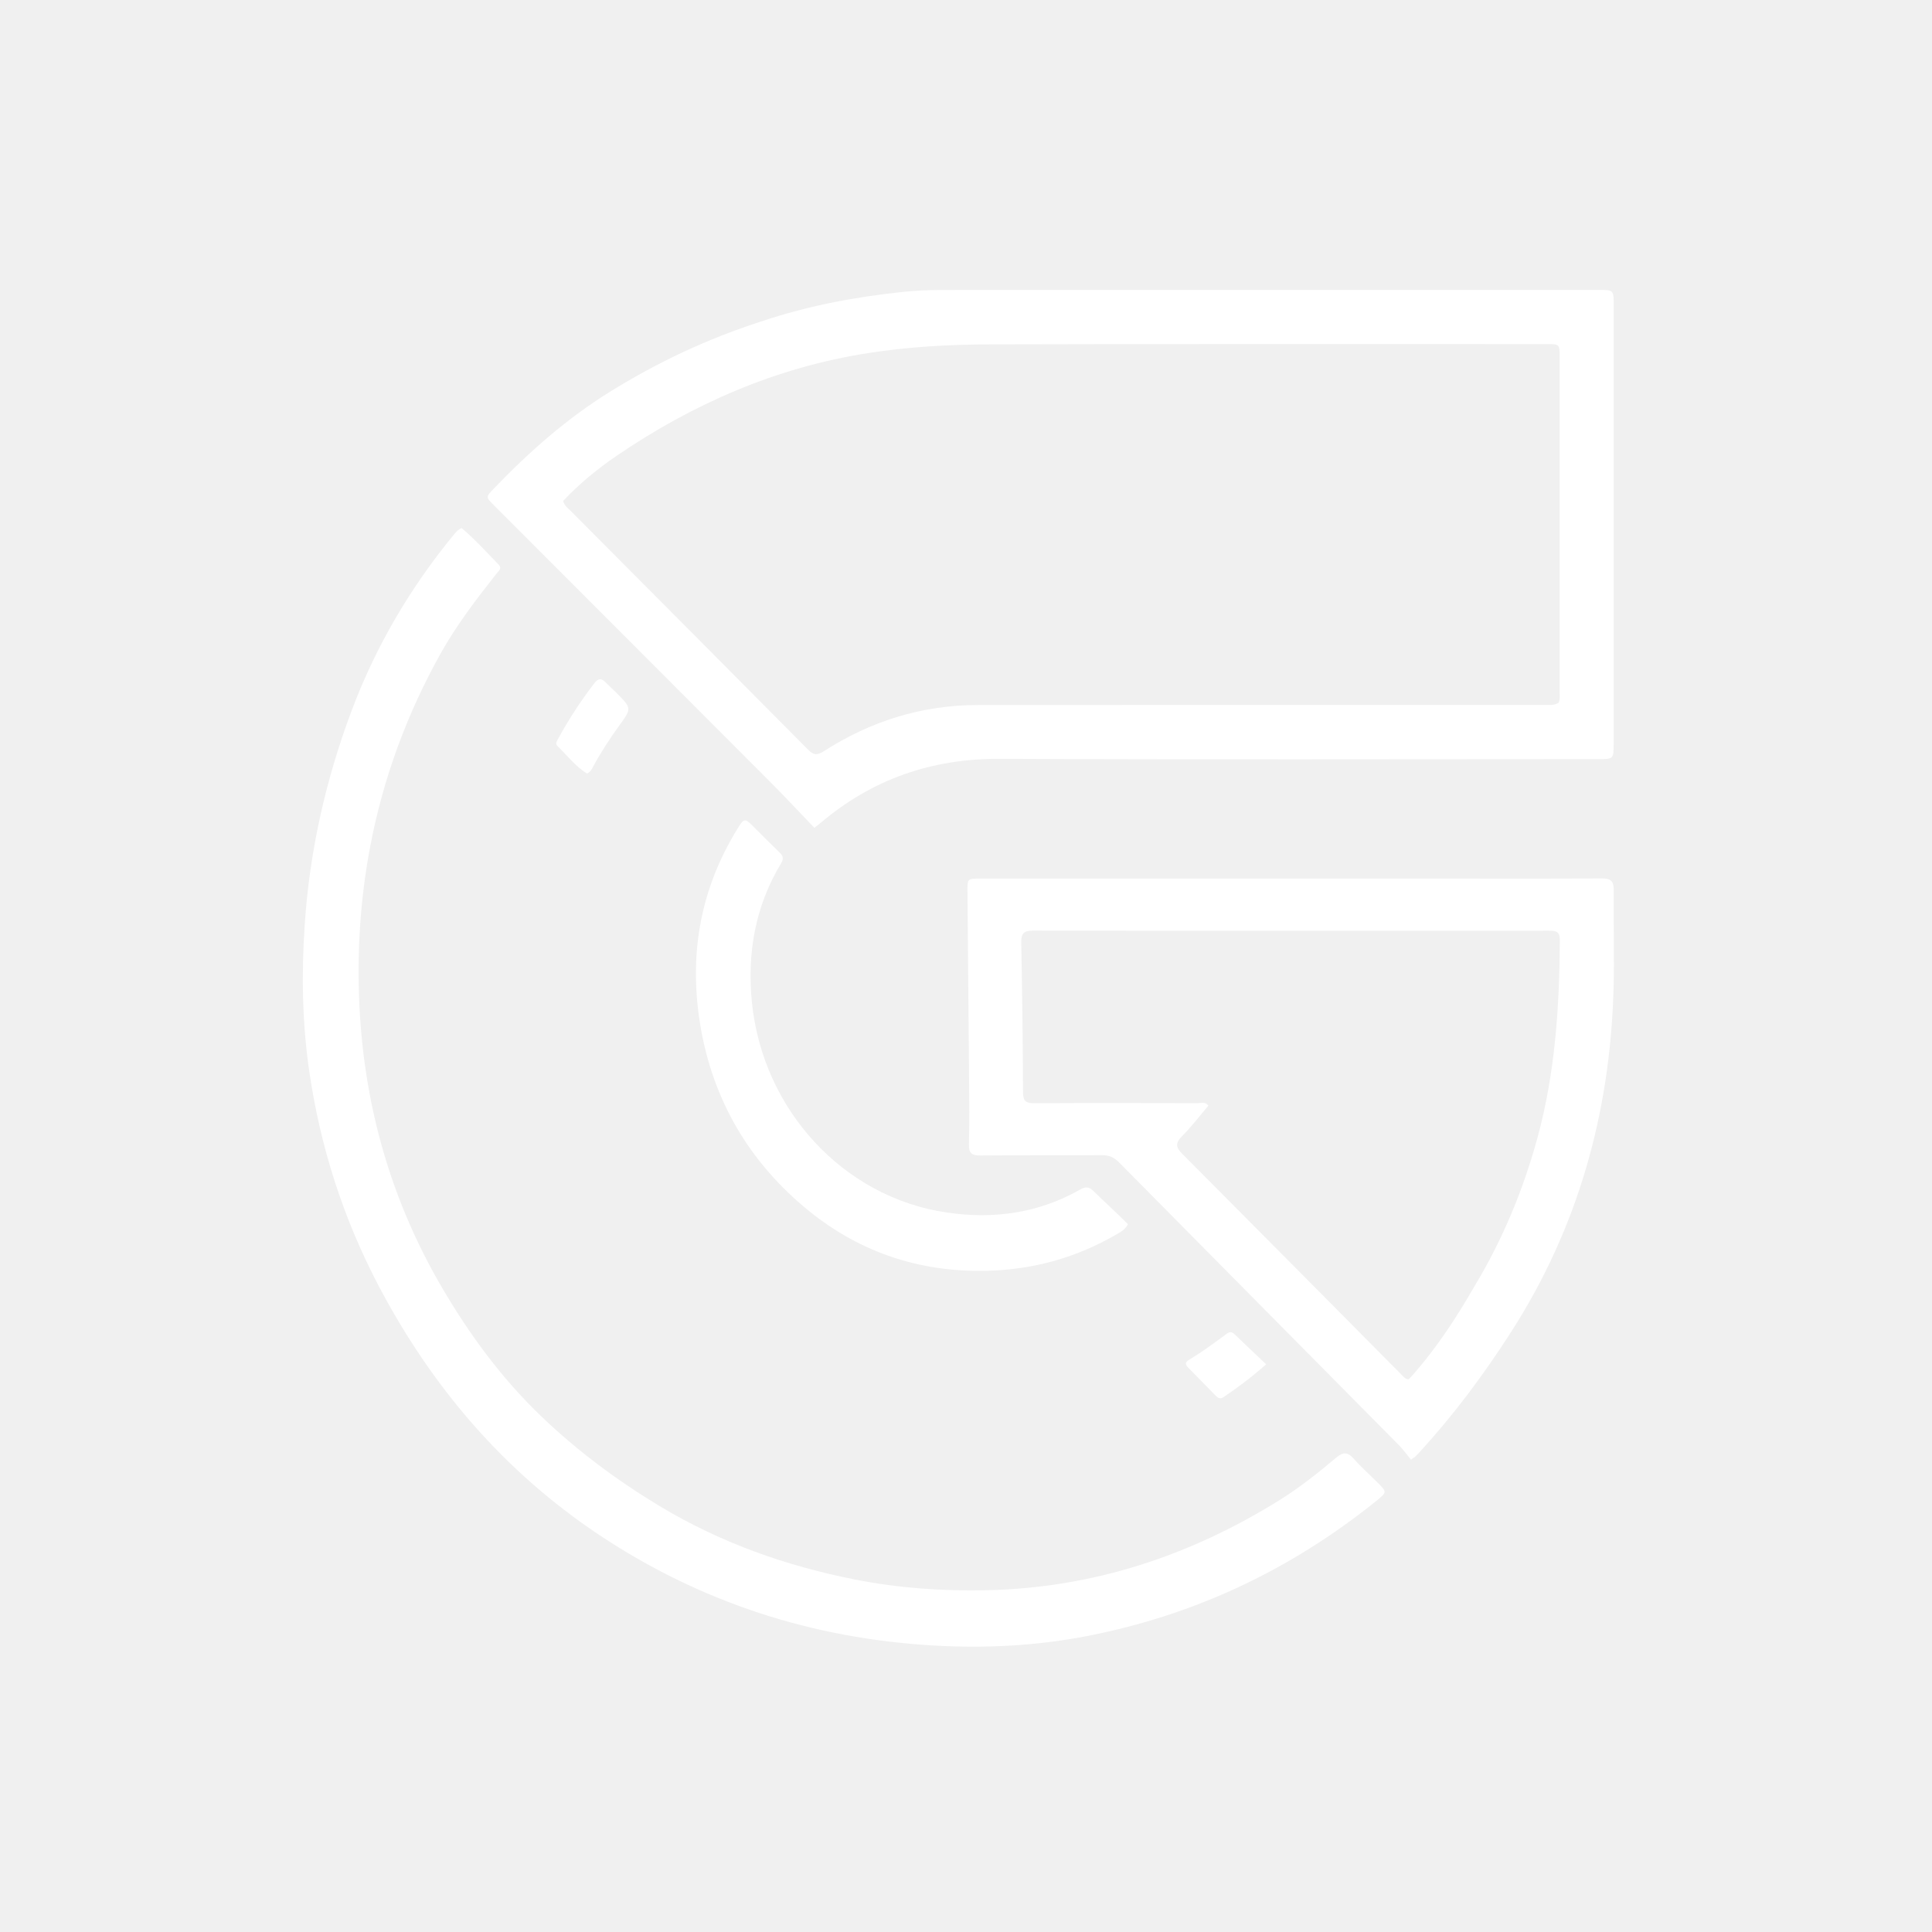
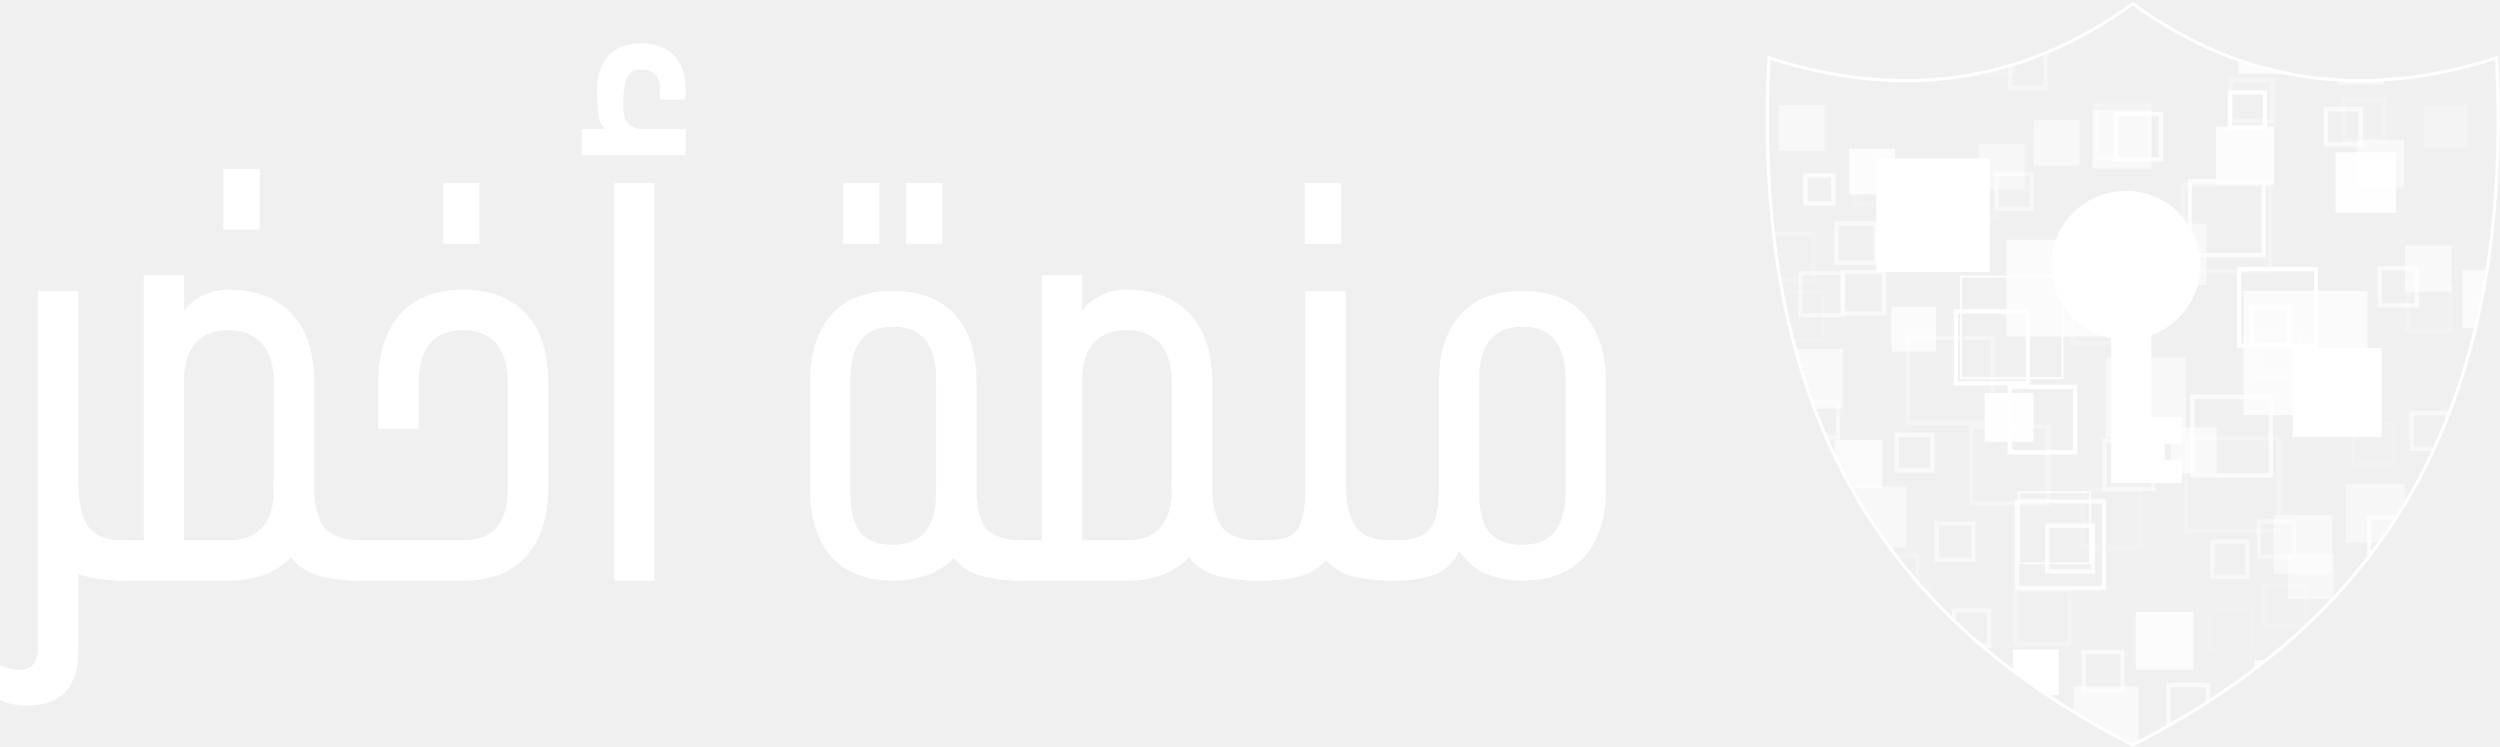
- <svg xmlns="http://www.w3.org/2000/svg" version="1.1" id="Layer_1" x="0px" y="0px" width="100%" viewBox="0 0 1024 1024" enable-background="new 0 0 1024 1024" xml:space="preserve">
-   <path fill="#FFF" opacity="1" stroke="none" d=" M403.549,170.362   C427.946,162.121 452.707,157.482 477.852,154.792   C484.788,154.05 491.799,153.701 498.775,153.698   C614.923,153.633 731.071,153.652 847.219,153.654   C855.297,153.654 855.29,153.663 855.289,161.886   C855.28,239.207 855.275,316.528 855.265,393.849   C855.264,402.357 855.253,402.358 846.954,402.359   C741.304,402.364 635.653,402.694 530.006,402.195   C493.869,402.025 462.405,412.907 434.975,436.115   C434.219,436.755 433.424,437.347 431.64,438.757   C423.823,430.623 416.129,422.358 408.16,414.367   C359.445,365.521 310.67,316.735 261.909,267.934   C257.319,263.34 257.417,263.468 261.966,258.73   C280.494,239.434 300.448,221.82 323.23,207.686   C348.365,192.093 374.957,179.517 403.549,170.362  M826.09,372.501   C827.002,370.601 826.629,368.567 826.629,366.594   C826.648,307.447 826.642,248.301 826.633,189.154   C826.632,182.387 826.611,182.371 819.605,182.372   C721.138,182.383 622.671,182.248 524.205,182.532   C502.786,182.594 481.384,183.827 460.106,187.142   C411.329,194.743 367.379,213.983 326.857,241.554   C316.585,248.543 306.942,256.488 298.457,265.52   C299.155,268.113 301.039,269.353 302.534,270.855   C344.482,313.015 386.485,355.121 428.338,397.375   C431.348,400.414 433.273,400.331 436.699,398.132   C461.489,382.218 488.615,373.699 518.166,373.677   C618.466,373.603 718.765,373.639 819.064,373.613   C821.208,373.613 823.402,373.986 826.09,372.501  z" />
-   <path fill="#FFF" opacity="1" stroke="none" d=" M729.506,795.491   C684.047,832.091 633.093,856.078 576.102,867.148   C549.148,872.383 521.874,873.722 494.602,872.137   C430.521,868.414 371.261,849.249 317.727,813.632   C267.134,779.972 228.875,735.109 200.685,681.515   C181.856,645.718 169.713,607.635 163.889,567.672   C160.14,541.948 159.767,516.029 161.509,490.03   C164.115,451.111 172.565,413.583 186.207,377.099   C199.107,342.599 217.473,311.341 240.877,282.976   C241.829,281.822 242.767,280.636 244.733,279.931   C251.639,285.788 257.894,292.64 264.325,299.302   C266.241,301.287 264.29,302.603 263.216,303.963   C252.477,317.567 241.923,331.343 233.469,346.497   C215.601,378.525 203.089,412.519 196.221,448.643   C190.909,476.582 189.155,504.758 190.503,533.015   C193.038,586.178 207.205,636.138 234.159,682.266   C248.859,707.423 266.029,730.748 287.103,750.891   C306.032,768.985 326.897,784.557 349.439,798.153   C381.662,817.589 416.289,829.865 452.965,837.141   C476.067,841.725 499.37,843.357 522.882,842.855   C579.208,841.654 630.687,824.683 678.233,795.061   C688.841,788.452 698.641,780.641 708.204,772.6   C711.67,769.686 714.112,769.343 717.318,772.959   C721.4,777.562 726.035,781.67 730.385,786.039   C735.161,790.836 735.138,790.859 729.506,795.491  z" />
-   <path fill="#FFF" opacity="1" stroke="none" d=" M770,465.665   C796.661,465.664 822.822,465.767 848.981,465.569   C853.789,465.533 855.353,467.071 855.302,471.841   C855.111,489.668 855.724,507.512 855.183,525.325   C853.21,590.305 836.339,650.764 800.967,705.896   C786.519,728.415 770.694,749.678 752.676,769.379   C751.779,770.361 750.856,771.322 749.9,772.246   C749.688,772.451 749.287,772.46 747.853,773.695   C745.766,771.147 743.87,768.409 741.564,766.078   C692.118,716.092 642.609,666.169 593.191,616.156   C590.536,613.469 587.882,612.234 584.036,612.265   C562.542,612.436 541.045,612.234 519.552,612.427   C515.045,612.468 513.438,611.205 513.556,606.538   C513.849,594.882 513.726,583.212 513.636,571.549   C513.383,538.564 513.053,505.58 512.777,472.596   C512.719,465.671 512.764,465.659 519.559,465.659   C602.873,465.659 686.186,465.662 770,465.665  M781.767,681.313   C796.441,656.908 807.241,630.876 814.783,603.432   C824.25,568.989 826.549,533.771 826.751,498.277   C826.777,493.594 824.587,493.277 820.934,493.28   C729.784,493.345 638.634,493.373 547.483,493.252   C542.611,493.245 541.198,494.788 541.287,499.536   C541.781,526.018 542.147,552.504 542.22,578.99   C542.233,583.874 544.009,584.749 548.35,584.727   C577.177,584.574 606.006,584.63 634.834,584.695   C636.65,584.699 638.83,583.807 640.456,586.049   C635.8,591.507 631.471,597.229 626.447,602.258   C622.8,605.908 623.244,608.169 626.661,611.598   C665.816,650.897 704.844,690.321 743.915,729.703   C744.6,730.393 745.278,731.209 746.792,730.968   C760.258,716.2 771.345,699.436 781.767,681.313  z" />
-   <path fill="#FFF" opacity="1" stroke="none" d=" M401.617,440.401   C405.646,444.394 409.38,448.202 413.24,451.878   C415.099,453.649 415.407,455.232 414.016,457.534   C400.223,480.355 395.904,505.47 398.551,531.468   C404.298,587.896 446.623,634.518 501.705,642.651   C526.566,646.322 550.452,643.054 572.581,630.445   C575.359,628.862 577.186,628.947 579.523,631.239   C585.567,637.169 591.873,642.832 597.846,648.87   C596.019,652.086 593.816,653.053 591.878,654.181   C570.775,666.457 548.123,672.857 523.593,673.53   C486.436,674.549 453.645,663.068 425.609,639.216   C394.806,613.011 376.288,579.512 370.536,539.225   C365.459,503.669 371.788,470.424 390.602,439.708   C394.513,433.322 394.615,433.384 399.963,438.745   C400.433,439.217 400.903,439.69 401.617,440.401  z" />
-   <path fill="#FFF" opacity="1" stroke="none" d=" M326.763,367.236   C334.834,375.44 334.825,375.434 328.384,384.33   C323.402,391.211 318.747,398.302 314.676,405.767   C313.887,407.212 313.315,408.827 311.219,410.015   C305.088,406.35 300.673,400.437 295.484,395.423   C294.097,394.083 295.292,392.57 295.978,391.307   C301.555,381.05 307.937,371.321 315.063,362.065   C316.909,359.669 318.558,359.266 320.746,361.452   C322.63,363.334 324.585,365.146 326.763,367.236  z" />
-   <path fill="#FFF" opacity="1" stroke="none" d=" M629.526,724.614   C627.739,722.742 628.739,721.651 630.143,720.798   C637.119,716.563 643.691,711.75 650.234,706.893   C651.606,705.876 652.844,705.745 654.206,707.056   C659.685,712.332 665.224,717.545 671.089,723.112   C663.246,730.006 655.998,735.497 648.409,740.553   C646.276,741.974 645.009,740.406 643.733,739.115   C639.056,734.381 634.411,729.616 629.526,724.614  z" />
+ <svg xmlns="http://www.w3.org/2000/svg" width="1332" height="398" viewBox="0 0 1332 398" fill="none">
+   <mask id="mask0_396_814" style="mask-type:luminance" maskUnits="userSpaceOnUse" x="941" y="2" width="390" height="395">
+     <path d="M1330.15 30.843C1262.43 52.566 1197.49 46.311 1136.32 2C1075.14 46.337 1010.2 52.592 942.485 30.843C932.171 234.964 1016.59 335.337 1136.32 397C1256.04 335.337 1340.46 234.99 1330.15 30.843Z" fill="white" />
+   </mask>
+   <g mask="url(#mask0_396_814)">
+     <g opacity="0.83">
+       <path d="M1210.47 68.584H1181.76V97.295H1210.47V68.584Z" fill="white" stroke="white" stroke-width="2.302" stroke-miterlimit="10" />
+     </g>
+     <g opacity="0.761">
+       <path d="M1119.46 128.86H1070.14V178.169H1119.46V128.86Z" fill="white" stroke="white" stroke-width="2.302" stroke-miterlimit="10" />
+     </g>
+     <g opacity="0.687">
+       <path d="M1001.75 235.54H978.528V258.755H1001.75V235.54Z" fill="white" stroke="white" stroke-width="2.302" stroke-miterlimit="10" />
+     </g>
+     <g opacity="0.251">
+       <path d="M1314.02 56.596H1292.01V78.608H1314.02V56.596Z" fill="white" stroke="white" stroke-miterlimit="10" />
+     </g>
+     <g opacity="0.81">
+       <path d="M1167.52 327.171H1139.06V355.621H1167.52V327.171Z" fill="white" stroke="white" stroke-width="2.302" stroke-miterlimit="10" />
+     </g>
+     <g opacity="0.517">
+       <path d="M1106.79 65.181H1084.78V87.192H1106.79V65.181Z" fill="white" stroke="white" stroke-width="2.302" stroke-miterlimit="10" />
+     </g>
+     <g opacity="0.78">
+       <path d="M1008.42 80.388H986.407V102.399H1008.42V80.388Z" fill="white" stroke="white" stroke-width="2.302" stroke-miterlimit="10" />
+     </g>
+     <g opacity="0.57">
+       <path d="M1187.54 -6.48H1163.15V17.913H1187.54V-6.48Z" fill="white" stroke="white" stroke-width="2.302" stroke-miterlimit="10" />
+     </g>
+     <g opacity="0.609">
+       <path d="M1304.94 131.948H1282.56V154.326H1304.94V131.948Z" fill="white" stroke="white" stroke-width="2.302" stroke-miterlimit="10" />
+     </g>
+     <g opacity="0.774">
+       <path d="M1120.95 267.078H1074.65V313.378H1120.95V267.078Z" stroke="white" stroke-width="2.302" stroke-miterlimit="10" />
+     </g>
+     <g opacity="0.983">
+       <path d="M1095.72 347.167H1073.7V369.178H1095.72V347.167Z" fill="white" stroke="white" stroke-width="2.302" stroke-miterlimit="10" />
+     </g>
+     <g opacity="0.57">
+       <path d="M1338.76 230.541H1312.85V256.452H1338.76V230.541Z" fill="white" stroke="white" stroke-width="2.302" stroke-miterlimit="10" />
+     </g>
+     <g opacity="0.614">
+       <path d="M1179.85 228.918H1157.83V250.93H1179.85V228.918Z" fill="white" stroke="white" stroke-width="2.302" stroke-miterlimit="10" />
+     </g>
+     <g opacity="0.511">
+       <path d="M981.696 145.506H959.263V167.936H981.696V145.506Z" stroke="white" stroke-width="2.302" stroke-miterlimit="10" />
+     </g>
+     <path d="M1234 143.359H1192.96V184.398H1234V143.359Z" stroke="white" stroke-width="2.302" stroke-miterlimit="10" />
+     <g opacity="0.992">
+       <path d="M1267.8 186.597H1222.64V231.745H1267.8V186.597Z" fill="white" stroke="white" stroke-width="2.302" stroke-miterlimit="10" />
+     </g>
+     <g opacity="0.521">
+       <path d="M1295.78 303.118H1274.6V324.292H1295.78V303.118Z" fill="white" stroke="white" stroke-width="2.302" stroke-miterlimit="10" />
+     </g>
+     <g opacity="0.963">
+       <path d="M1082.24 210.545H1058.57V234.205H1082.24V210.545Z" fill="white" stroke="white" stroke-width="2.302" stroke-miterlimit="10" />
+     </g>
+     <g opacity="0.765">
+       <path d="M1030.46 164.559H1008.89V186.126H1030.46V164.559Z" fill="white" stroke="white" stroke-width="2.302" stroke-miterlimit="10" />
+     </g>
+     <g opacity="0.515">
+       <path d="M1268.95 21.97H1246.94V43.981H1268.95V21.97Z" fill="white" stroke="white" stroke-width="2.302" stroke-miterlimit="10" />
+     </g>
+     <g opacity="0.303">
+       <path d="M981.408 -5.485H959.185V16.735H981.408V-5.485Z" fill="white" stroke="white" stroke-width="2.302" stroke-miterlimit="10" />
+     </g>
+     <g opacity="0.532">
+       <path d="M970.911 57.224H948.897V79.236H970.911V57.224Z" fill="white" stroke="white" stroke-width="2.302" stroke-miterlimit="10" />
+     </g>
+     <g opacity="0.452">
+       <path d="M1077.55 77.796H1055.54V99.808H1077.55V77.796Z" fill="white" stroke="white" stroke-width="2.302" stroke-miterlimit="10" />
+     </g>
+     <g opacity="0.412">
+       <path d="M1024.36 -9.071H997.14V18.149H1024.36V-9.071Z" fill="white" stroke="white" stroke-width="2.302" stroke-miterlimit="10" />
+     </g>
+     <g opacity="0.788">
+       <path d="M1079.31 -16.216H1051.64V11.448H1079.31V-16.216Z" fill="white" stroke="white" stroke-width="2.302" stroke-miterlimit="10" />
+     </g>
+     <g opacity="0.668">
+       <path d="M1035.64 336.672H1013.63V358.683H1035.64V336.672Z" fill="white" stroke="white" stroke-width="2.302" stroke-miterlimit="10" />
+     </g>
+     <g opacity="0.597">
+       <path d="M1342.69 262.341H1318V287.022H1342.69V262.341Z" fill="white" stroke="white" stroke-width="2.302" stroke-miterlimit="10" />
+     </g>
+     <g opacity="0.476">
+       <path d="M1242.22 296.13H1220.26V318.089H1242.22V296.13Z" fill="white" stroke="white" stroke-width="2.302" stroke-miterlimit="10" />
+     </g>
+     <g opacity="0.428">
+       <path d="M1233.69 371.953H1211.47V394.173H1233.69V371.953Z" fill="white" stroke="white" stroke-width="2.302" stroke-miterlimit="10" />
+     </g>
+     <g opacity="0.533">
+       <path d="M1174.43 120.275H1143.93V150.766H1174.43V120.275Z" fill="white" stroke="white" stroke-width="2.302" stroke-miterlimit="10" />
+     </g>
+     <g opacity="0.539">
+       <path d="M1279.73 75.834H1256.86V98.709H1279.73V75.834Z" fill="white" stroke="white" stroke-width="2.302" stroke-miterlimit="10" />
+     </g>
+     <g opacity="0.31">
+       <g opacity="0.83">
+         <path d="M1073.79 343.188H1102.51V314.477H1073.79V343.188Z" stroke="white" stroke-width="2.302" stroke-miterlimit="10" />
+       </g>
+       <g opacity="0.761">
+         <path d="M1164.82 282.936H1214.13V233.627H1164.82V282.936Z" stroke="white" stroke-width="2.302" stroke-miterlimit="10" />
+       </g>
+       <g opacity="0.687">
+         <path d="M1282.53 176.244H1305.75V153.029H1282.53V176.244Z" stroke="white" stroke-width="2.302" stroke-miterlimit="10" />
+       </g>
+       <g opacity="0.475">
+         <path d="M920.468 259.148H942.482V237.137H920.468V259.148Z" stroke="white" stroke-width="2.302" stroke-miterlimit="10" />
+       </g>
+       <g opacity="0.251">
+         <path d="M970.241 355.19H992.254V333.178H970.241V355.19Z" stroke="white" stroke-width="2.302" stroke-miterlimit="10" />
+       </g>
+       <g opacity="0.81">
+         <path d="M1116.75 84.635H1145.2V56.185H1116.75V84.635Z" stroke="white" stroke-width="2.302" stroke-miterlimit="10" />
+       </g>
+       <g opacity="0.517">
+         <path d="M1177.47 346.605H1199.49V324.594H1177.47V346.605Z" stroke="white" stroke-miterlimit="10" />
+       </g>
+       <g opacity="0.78">
+         <path d="M1275.84 331.399H1297.85V309.388H1275.84V331.399Z" stroke="white" stroke-width="2.302" stroke-miterlimit="10" />
+       </g>
+       <g opacity="0.57">
+         <path d="M1096.72 418.258H1121.11V393.865H1096.72V418.258Z" stroke="white" stroke-width="2.302" stroke-miterlimit="10" />
+       </g>
+       <g opacity="0.609">
+         <path d="M979.318 279.857H1001.7V257.479H979.318V279.857Z" stroke="white" stroke-width="2.302" stroke-miterlimit="10" />
+       </g>
+       <g opacity="0.774">
+         <path d="M1163.3 144.691H1209.61V98.391H1163.3V144.691Z" stroke="white" stroke-width="2.302" stroke-miterlimit="10" />
+       </g>
+       <g opacity="0.983">
+         <path d="M1188.54 64.624H1210.55V42.613H1188.54V64.624Z" stroke="white" stroke-width="2.302" stroke-miterlimit="10" />
+       </g>
+       <g opacity="0.57">
+         <path d="M945.517 181.241H971.431V155.33H945.517V181.241Z" stroke="white" stroke-miterlimit="10" />
+       </g>
+       <g opacity="0.614">
+         <path d="M1104.41 182.854H1126.43V160.843H1104.41V182.854Z" stroke="white" stroke-width="2.302" stroke-miterlimit="10" />
+       </g>
+       <g opacity="0.511">
+         <path d="M1302.57 266.277H1325V243.847H1302.57V266.277Z" stroke="white" stroke-width="2.302" stroke-miterlimit="10" />
+       </g>
+       <path d="M1050.27 268.417H1091.31V227.378H1050.27V268.417Z" stroke="white" stroke-width="2.302" stroke-miterlimit="10" />
+       <g opacity="0.992">
+         <path d="M1016.45 225.188H1061.6V180.04H1016.45V225.188Z" stroke="white" stroke-width="2.302" stroke-miterlimit="10" />
+       </g>
+       <g opacity="0.521">
+         <path d="M988.481 108.681H1009.66V87.507H988.481V108.681Z" stroke="white" stroke-width="2.302" stroke-miterlimit="10" />
+       </g>
+       <g opacity="0.963">
+         <path d="M1202.04 201.231H1225.7V177.571H1202.04V201.231Z" stroke="white" stroke-width="2.302" stroke-miterlimit="10" />
+       </g>
+       <g opacity="0.765">
+         <path d="M1253.79 247.228H1275.36V225.661H1253.79V247.228Z" stroke="white" stroke-miterlimit="10" />
+       </g>
+       <g opacity="0.515">
+         <path d="M1015.32 389.813H1037.33V367.802H1015.32V389.813Z" stroke="white" stroke-width="2.302" stroke-miterlimit="10" />
+       </g>
+       <g opacity="0.303">
+         <path d="M1302.86 417.26H1325.08V395.039H1302.86V417.26Z" stroke="white" stroke-width="2.302" stroke-miterlimit="10" />
+       </g>
+       <g opacity="0.532">
+         <path d="M1313.35 354.574H1335.36V332.562H1313.35V354.574Z" stroke="white" stroke-width="2.302" stroke-miterlimit="10" />
+       </g>
+       <g opacity="0.452">
+         <path d="M1206.72 333.986H1228.73V311.975H1206.72V333.986Z" stroke="white" stroke-width="2.302" stroke-miterlimit="10" />
+       </g>
+       <g opacity="0.412">
+         <path d="M1259.92 420.846H1287.14V393.626H1259.92V420.846Z" stroke="white" stroke-width="2.302" stroke-miterlimit="10" />
+       </g>
+       <g opacity="0.668">
+         <path d="M1248.63 75.12H1270.65V53.109H1248.63V75.12Z" stroke="white" stroke-width="2.302" stroke-miterlimit="10" />
+       </g>
+       <g opacity="0.597">
+         <path d="M941.582 149.433H966.266V124.752H941.582V149.433Z" stroke="white" stroke-width="2.302" stroke-miterlimit="10" />
+       </g>
+       <g opacity="0.476">
+         <path d="M1042.03 115.677H1064V93.719H1042.03V115.677Z" stroke="white" stroke-width="2.302" stroke-miterlimit="10" />
+       </g>
+       <g opacity="0.428">
+         <path d="M1050.58 39.845H1072.8V17.625L1050.58 17.625V39.845Z" stroke="white" stroke-width="2.302" stroke-miterlimit="10" />
+       </g>
+       <g opacity="0.533">
+         <path d="M1109.83 291.508H1140.32V261.016H1109.83V291.508Z" stroke="white" stroke-width="2.302" stroke-miterlimit="10" />
+       </g>
+       <g opacity="0.539">
+         <path d="M1004.52 335.965H1027.4V313.089H1004.52V335.965Z" stroke="white" stroke-width="2.302" stroke-miterlimit="10" />
+       </g>
+     </g>
+     <g opacity="0.83">
+       <path d="M1075.77 300.113H1113.62V262.267H1075.77V300.113Z" stroke="white" stroke-miterlimit="10" />
+     </g>
+     <g opacity="0.761">
+       <path d="M1195.82 220.615H1260.87V155.576H1195.82V220.615Z" fill="white" stroke="white" stroke-miterlimit="10" />
+     </g>
+     <g opacity="0.251">
+       <path d="M939.186 315.937H968.215V286.911H939.186V315.937Z" fill="white" stroke="white" stroke-width="2.302" stroke-miterlimit="10" />
+     </g>
+     <g opacity="0.517">
+       <path d="M1212.53 304.596H1241.56V275.571H1212.53V304.596Z" fill="white" stroke="white" stroke-width="2.302" stroke-miterlimit="10" />
+     </g>
+     <g opacity="0.57">
+       <path d="M1106.01 399.116H1138.18V366.949H1106.01V399.116Z" fill="white" stroke="white" stroke-width="2.302" stroke-miterlimit="10" />
+     </g>
+     <g opacity="0.609">
+       <path d="M951.189 216.552H980.689V187.056H951.189V216.552Z" fill="white" stroke="white" stroke-width="2.302" stroke-miterlimit="10" />
+     </g>
+     <g opacity="0.774">
+       <path d="M1193.85 38.284L1254.92 38.284V-22.777L1193.85 -22.777V38.284Z" fill="white" stroke="white" stroke-width="2.302" stroke-miterlimit="10" />
+     </g>
+     <g opacity="0.57">
+       <path d="M906.577 86.487H940.737V52.331L906.577 52.331V86.487Z" fill="white" stroke="white" stroke-width="2.302" stroke-miterlimit="10" />
+     </g>
+     <g opacity="0.614">
+       <path d="M1116.15 88.623H1145.18V59.598H1116.15V88.623Z" fill="white" stroke="white" stroke-width="2.302" stroke-miterlimit="10" />
+     </g>
+     <path d="M1044.74 201.475H1098.87V147.349H1044.74V201.475Z" stroke="white" stroke-miterlimit="10" />
+     <g opacity="0.992">
+       <path d="M1000.14 144.448H1059.69V84.905H1000.14V144.448Z" fill="white" stroke="white" stroke-miterlimit="10" />
+     </g>
+     <g opacity="0.963">
+       <path d="M1244.91 112.858H1276.11V81.66H1244.91V112.858Z" fill="white" stroke="white" stroke-miterlimit="10" />
+     </g>
+     <g opacity="0.765">
+       <path d="M1313.18 173.526H1341.63V145.076H1313.18V173.526Z" fill="white" stroke="white" stroke-width="2.302" stroke-miterlimit="10" />
+     </g>
+     <g opacity="0.515">
+       <path d="M998.643 361.605H1027.67V332.579H998.643V361.605Z" fill="white" stroke="white" stroke-width="2.302" stroke-miterlimit="10" />
+     </g>
+     <g opacity="0.452">
+       <path d="M1251.11 287.952H1280.14V258.926H1251.11V287.952Z" fill="white" stroke="white" stroke-width="2.302" stroke-miterlimit="10" />
+     </g>
+     <g opacity="0.634">
+       <path d="M1176.14 427.044H1208.96V394.223H1176.14V427.044Z" fill="white" stroke="white" stroke-width="2.302" stroke-miterlimit="10" />
+     </g>
+     <g opacity="0.412">
+       <path d="M1321.25 402.523H1357.16V366.614H1321.25V402.523Z" fill="white" stroke="white" stroke-width="2.302" stroke-miterlimit="10" />
+     </g>
+     <g opacity="0.788">
+       <path d="M1248.77 411.965H1285.26V375.48H1248.77V411.965Z" fill="white" stroke="white" stroke-width="2.302" stroke-miterlimit="10" />
+     </g>
+     <g opacity="0.533">
+       <path d="M1123.27 231.929H1163.51V191.701H1123.27V231.929Z" fill="white" stroke="white" stroke-width="2.302" stroke-miterlimit="10" />
+     </g>
+     <g opacity="0.539">
+       <path d="M984.407 290.544H1014.59V260.367H984.407V290.544Z" fill="white" stroke="white" stroke-width="2.302" stroke-miterlimit="10" />
+     </g>
+     <g opacity="0.83">
+       <path d="M1090.76 304.426H1115.12V280.059H1090.76V304.426Z" stroke="white" stroke-width="2.302" stroke-miterlimit="10" />
+     </g>
+     <g opacity="0.761">
+       <path d="M1168.04 253.256H1209.89V211.405H1168.04V253.256Z" stroke="white" stroke-width="2.302" stroke-miterlimit="10" />
+     </g>
+     <g opacity="0.687">
+       <path d="M1267.94 162.694H1287.65V142.986H1267.94V162.694Z" stroke="white" stroke-width="2.302" stroke-miterlimit="10" />
+     </g>
+     <g opacity="0.786">
+       <path d="M961.917 108.443H976.785V93.577H961.917V108.443Z" stroke="white" stroke-width="2.302" stroke-miterlimit="10" />
+     </g>
+     <g opacity="0.475">
+       <path d="M960.592 233.074H979.281V214.387H960.592V233.074Z" stroke="white" stroke-width="2.302" stroke-miterlimit="10" />
+     </g>
+     <g opacity="0.251">
+       <path d="M1002.86 314.617H1021.55V295.93H1002.86V314.617Z" stroke="white" stroke-width="2.302" stroke-miterlimit="10" />
+     </g>
+     <g opacity="0.81">
+       <path d="M1127.24 84.932H1151.37V60.801H1127.24V84.932Z" stroke="white" stroke-width="2.302" stroke-miterlimit="10" />
+     </g>
+     <g opacity="0.617">
+       <path d="M1251.03 12.613L1274.01 12.613V-10.367L1251.03 -10.367V12.613Z" stroke="white" stroke-width="2.302" stroke-miterlimit="10" />
+     </g>
+     <g opacity="0.517">
+       <path d="M1178.77 307.318H1197.46V288.63H1178.77V307.318Z" stroke="white" stroke-width="2.302" stroke-miterlimit="10" />
+     </g>
+     <g opacity="0.78">
+       <path d="M1262.27 294.409H1280.96V275.722H1262.27V294.409Z" stroke="white" stroke-width="2.302" stroke-miterlimit="10" />
+     </g>
+     <g opacity="0.57">
+       <path d="M1110.2 368.143H1130.91V347.44H1110.2V368.143Z" stroke="white" stroke-width="2.302" stroke-miterlimit="10" />
+     </g>
+     <g opacity="0.609">
+       <path d="M1010.58 250.647H1029.56V231.672H1010.58V250.647Z" stroke="white" stroke-width="2.302" stroke-miterlimit="10" />
+     </g>
+     <g opacity="0.774">
+       <path d="M1166.73 135.915H1206.05V96.604H1166.73V135.915Z" stroke="white" stroke-width="2.302" stroke-miterlimit="10" />
+     </g>
+     <g opacity="0.983">
+       <path d="M1188.14 67.93H1206.83V49.243H1188.14V67.93Z" stroke="white" stroke-width="2.302" stroke-miterlimit="10" />
+     </g>
+     <g opacity="0.57">
+       <path d="M981.856 166.951H1003.84V144.966H981.856V166.951Z" stroke="white" stroke-width="2.302" stroke-miterlimit="10" />
+     </g>
+     <g opacity="0.614">
+       <path d="M1116.75 168.323H1135.44V149.636H1116.75V168.323Z" stroke="white" stroke-width="2.302" stroke-miterlimit="10" />
+     </g>
+     <g opacity="0.511">
+       <path d="M1284.94 239.134H1304V220.08H1284.94V239.134Z" stroke="white" stroke-width="2.302" stroke-miterlimit="10" />
+     </g>
+     <path d="M1070.77 240.952H1105.61V206.116H1070.77V240.952Z" stroke="white" stroke-width="2.302" stroke-miterlimit="10" />
+     <g opacity="0.992">
+       <path d="M1042.08 204.243H1080.4V165.926H1042.08V204.243Z" stroke="white" stroke-width="2.302" stroke-miterlimit="10" />
+     </g>
+     <g opacity="0.521">
+       <path d="M1018.36 105.348H1036.32V87.394H1018.36V105.348Z" stroke="white" stroke-width="2.302" stroke-miterlimit="10" />
+     </g>
+     <g opacity="0.963">
+       <path d="M1199.62 183.909H1219.69V163.834H1199.62V183.909Z" stroke="white" stroke-width="2.302" stroke-miterlimit="10" />
+     </g>
+     <g opacity="0.765">
+       <path d="M1243.53 222.965H1261.85V204.644H1243.53V222.965Z" stroke="white" stroke-width="2.302" stroke-miterlimit="10" />
+     </g>
+     <g opacity="0.515">
+       <path d="M1041.1 344.009H1059.79V325.322H1041.1V344.009Z" stroke="white" stroke-width="2.302" stroke-miterlimit="10" />
+     </g>
+     <g opacity="0.303">
+       <path d="M1285.18 367.305H1304.05V348.434H1285.18V367.305Z" stroke="white" stroke-width="2.302" stroke-miterlimit="10" />
+     </g>
+     <g opacity="0.532">
+       <path d="M1294.1 314.084H1312.79V295.397H1294.1V314.084Z" stroke="white" stroke-width="2.302" stroke-miterlimit="10" />
+     </g>
+     <g opacity="0.452">
+       <path d="M1203.6 296.606H1222.29V277.919H1203.6V296.606Z" stroke="white" stroke-width="2.302" stroke-miterlimit="10" />
+     </g>
+     <g opacity="0.634">
+       <path d="M1155.35 386.116H1176.47V364.995H1155.35V386.116Z" stroke="white" stroke-width="2.302" stroke-miterlimit="10" />
+     </g>
+     <g opacity="0.412">
+       <path d="M1248.74 370.353H1271.85V347.242H1248.74V370.353Z" stroke="white" stroke-width="2.302" stroke-miterlimit="10" />
+     </g>
+     <g opacity="0.788">
+       <path d="M1202.11 376.407H1225.59V352.93H1202.11V376.407Z" stroke="white" stroke-width="2.302" stroke-miterlimit="10" />
+     </g>
+     <g opacity="0.668">
+       <path d="M1239.16 76.852H1257.84V58.164H1239.16V76.852Z" stroke="white" stroke-width="2.302" stroke-miterlimit="10" />
+     </g>
+     <g opacity="0.597">
+       <path d="M978.509 139.964H999.476V118.999H978.509V139.964Z" stroke="white" stroke-width="2.302" stroke-miterlimit="10" />
+     </g>
+     <g opacity="0.476">
+       <path d="M1063.78 111.27H1082.44V92.609H1063.78V111.27Z" stroke="white" stroke-width="2.302" stroke-miterlimit="10" />
+     </g>
+     <g opacity="0.428">
+       <path d="M1071.06 46.901H1089.9V28.056L1071.06 28.056V46.901Z" stroke="white" stroke-width="2.302" stroke-miterlimit="10" />
+     </g>
+     <g opacity="0.533">
+       <path d="M1121.33 260.548H1147.22V234.664H1121.33V260.548Z" stroke="white" stroke-width="2.302" stroke-miterlimit="10" />
+     </g>
+     <g opacity="0.539">
+       <path d="M1031.94 298.276H1051.37V278.856H1031.94V298.276Z" stroke="white" stroke-width="2.302" stroke-miterlimit="10" />
+     </g>
+     <g opacity="0.591">
+       <path d="M946.132 287.812H964.821V269.125H946.132V287.812Z" stroke="white" stroke-width="2.302" stroke-miterlimit="10" />
+     </g>
+   </g>
+   <path d="M1330.15 30.843C1262.43 52.566 1197.49 46.311 1136.32 2C1075.14 46.337 1010.2 52.592 942.485 30.843C932.171 234.964 1016.59 335.337 1136.32 397C1256.04 335.337 1340.46 234.99 1330.15 30.843Z" stroke="white" stroke-width="1.696" stroke-miterlimit="10" />
+   <path d="M1330.15 30.843C1262.43 52.566 1197.49 46.311 1136.32 2C1075.14 46.337 1010.2 52.592 942.485 30.843C932.171 234.964 1016.59 335.337 1136.32 397C1256.04 335.337 1340.46 234.99 1330.15 30.843Z" stroke="white" stroke-width="0.848" stroke-miterlimit="10" />
+   <path d="M1145.74 178.3C1160.95 172.908 1171.89 158.435 1171.89 141.37C1171.89 119.725 1154.32 102.163 1132.68 102.163C1111.03 102.163 1093.47 119.725 1093.47 141.37C1093.47 160.503 1107.21 176.416 1125.35 179.87V222.689V256.583V256.845H1161.92V245.46H1152.91V235.933H1161.92V222.689H1145.77V178.3H1145.74Z" fill="white" stroke="white" stroke-miterlimit="10" />
+   <path d="M66.905 287.86V309.347H63.869C59.419 309.138 55.388 308.798 51.776 308.3C48.137 307.803 44.813 306.939 41.777 305.735V346.277C41.777 366.038 32.694 375.931 14.528 375.931C8.664 375.931 3.822 374.91 0 372.895V354.443C3.638 356.066 6.963 356.877 9.973 356.877C13.402 356.877 15.967 355.909 17.695 353.998C19.396 352.088 20.26 348.79 20.26 344.157V155.033H41.75V255.798C41.75 262.263 42.248 267.549 43.269 271.685C44.289 275.82 45.729 279.039 47.666 281.369C49.577 283.698 51.907 285.295 54.629 286.211C57.351 287.127 60.414 287.676 63.869 287.886H66.905V287.86Z" fill="white" />
+   <path d="M192.209 287.86V309.347H189.172C181.11 309.138 174.226 308.143 168.598 306.311C162.944 304.505 158.416 301.365 154.987 296.941C147.108 305.212 136.219 309.347 122.293 309.347H60.859V287.86H76.59V146.552H98.081V165.606C100.698 162.178 103.97 159.456 107.923 157.44C111.849 155.425 116.456 154.404 121.691 154.404C136.219 154.404 147.448 158.644 155.432 167.124C163.389 175.604 167.394 187.696 167.394 203.426V260.012V263.048C168.205 272.941 170.457 279.432 174.2 282.573C177.943 285.713 182.916 287.467 189.172 287.86H192.209ZM121.691 287.86C136.611 287.86 144.7 279.903 145.904 263.964C145.694 262.76 145.59 261.503 145.59 260.169C145.59 258.86 145.59 257.394 145.59 255.772H145.904V203.74C145.904 194.658 143.783 187.749 139.543 183.011C135.303 178.274 129.361 175.892 121.691 175.892C114.414 175.892 108.787 178.012 104.729 182.252C100.698 186.492 98.473 192.538 98.081 200.416V287.86H121.691ZM138.339 122.343H118.969V89.967H138.339V122.343Z" fill="white" />
+   <path d="M185.848 287.86H246.681C262.622 287.86 270.579 278.777 270.579 260.614V203.74C270.579 194.658 268.511 187.749 264.375 183.011C260.24 178.274 254.324 175.892 246.681 175.892C239.011 175.892 233.148 178.274 229.117 183.011C225.086 187.749 223.07 194.658 223.07 203.74V228.552H201.58V203.426C201.58 188.089 205.454 176.102 213.228 167.412C221.002 158.749 232.153 154.404 246.681 154.404C261.208 154.404 272.411 158.644 280.264 167.124C288.143 175.604 292.069 187.696 292.069 203.426V260.012C292.069 275.349 288.222 287.388 280.578 296.182C272.909 304.95 261.81 309.347 247.283 309.347H185.848V287.86ZM236.079 97.531H255.449V129.907H236.079V97.531Z" fill="white" />
+   <path d="M309.921 68.767H322.328C320.705 67.144 319.606 64.972 319.004 62.25C318.402 59.528 318.088 54.738 318.088 47.881C318.088 40.003 320.156 33.905 324.291 29.586C328.427 25.241 334.238 23.069 341.698 23.069C349.158 23.069 354.97 25.241 359.105 29.586C363.241 33.931 365.309 39.924 365.309 47.593V53.037H351.697V47.593C351.697 43.955 350.781 41.285 348.975 39.584C347.169 37.883 344.735 37.019 341.725 37.019C338.086 37.019 335.573 38.38 334.16 41.102C332.746 43.824 332.039 49.216 332.039 57.303C332.039 64.972 335.783 68.793 343.243 68.793H365.335V82.717H309.947V68.767H309.921ZM327.171 97.531H348.661V309.347H327.171V97.531Z" fill="white" />
+   <path d="M545.085 287.86V309.347H541.76C533.881 309.138 527.18 308.196 521.657 306.468C516.108 304.767 511.632 301.679 508.229 297.229C500.586 305.29 489.723 309.347 475.666 309.347C461.401 309.347 450.485 305.107 442.947 296.627C435.408 288.147 431.639 276.056 431.639 260.326V204.028C431.639 188.298 435.408 176.18 442.947 167.726C450.485 159.246 461.401 155.006 475.666 155.006C490.142 155.006 501.214 159.246 508.831 167.726C516.474 176.206 520.296 188.298 520.296 204.028V260.326V263.964C520.898 273.648 523.071 279.955 526.814 282.887C530.557 285.818 535.53 287.467 541.786 287.886H545.085V287.86ZM468.52 129.907H449.15V97.531H468.52V129.907ZM498.78 258.52V255.798V202.222C498.78 183.456 491.11 174.086 475.771 174.086C460.641 174.086 453.077 183.456 453.077 202.222V262.132C453.077 272.627 454.935 279.929 458.678 284.064C462.421 288.2 468.101 290.267 475.771 290.267C491.11 290.267 498.78 280.898 498.78 262.132V258.52ZM502.104 129.907H482.734V97.531H502.104V129.907Z" fill="white" />
+   <path d="M670.676 287.86V309.347H667.639C659.577 309.138 652.693 308.143 647.065 306.311C641.411 304.505 636.883 301.365 633.454 296.941C625.575 305.212 614.686 309.347 600.76 309.347H539.326V287.86H555.057V146.552H576.548V165.606C579.165 162.178 582.437 159.456 586.39 157.44C590.316 155.425 594.923 154.404 600.158 154.404C614.686 154.404 625.915 158.644 633.899 167.124C641.856 175.604 645.861 187.696 645.861 203.426V260.012V263.048C646.673 272.941 648.924 279.432 652.667 282.573C656.41 285.713 661.383 287.467 667.639 287.86H670.676ZM600.184 287.86C615.105 287.86 623.193 279.903 624.397 263.964C624.188 262.76 624.083 261.503 624.083 260.169C624.083 258.86 624.083 257.394 624.083 255.772H624.397V203.74C624.397 194.658 622.277 187.749 618.036 183.011C613.796 178.274 607.854 175.892 600.184 175.892C592.907 175.892 587.28 178.012 583.223 182.252C579.191 186.492 576.966 192.538 576.574 200.416V287.86H600.184Z" fill="white" />
+   <path d="M742.424 287.86V309.347H739.099C731.639 309.138 725.226 308.3 719.886 306.782C714.546 305.264 710.044 302.49 706.432 298.459C703.003 302.49 698.501 305.317 692.951 306.939C687.402 308.562 680.701 309.373 672.822 309.373H664.341V287.886H672.822C677.063 287.886 680.649 287.598 683.554 286.97C686.486 286.368 688.789 285.059 690.517 283.044C692.219 281.028 693.501 278.045 694.313 274.119C695.124 270.193 695.517 264.984 695.517 258.546V155.059H717.007V255.824C717.007 262.289 717.504 267.575 718.525 271.711C719.52 275.846 720.986 279.065 722.923 281.395C724.834 283.724 727.163 285.321 729.885 286.237C732.608 287.153 735.696 287.702 739.126 287.912H742.424V287.86ZM714.573 129.907H695.202V97.531H714.573V129.907Z" fill="white" />
+   <path d="M736.953 287.86H744.23C752.711 287.86 758.548 285.844 761.793 281.814C765.013 277.783 766.636 270.821 766.636 260.928V204.028C766.636 188.298 770.431 176.18 777.996 167.726C785.561 159.246 796.607 155.006 811.135 155.006C825.453 155.006 836.447 159.246 844.116 167.726C851.786 176.206 855.607 188.298 855.607 204.028V260.326C855.607 276.056 851.786 288.174 844.116 296.627C836.447 305.107 825.453 309.347 811.135 309.347C795.796 309.347 784.593 304.113 777.551 293.617C774.515 299.663 770.196 303.799 764.542 306.023C758.888 308.248 752.03 309.347 743.968 309.347H737.005V287.86H736.953ZM788.1 262.132C788.1 272.627 790.011 279.929 793.859 284.064C797.68 288.2 803.439 290.267 811.109 290.267C826.448 290.267 834.117 280.898 834.117 262.132V202.222C834.117 183.456 826.448 174.086 811.109 174.086C795.77 174.086 788.1 183.456 788.1 202.222V262.132Z" fill="white" />
</svg>
